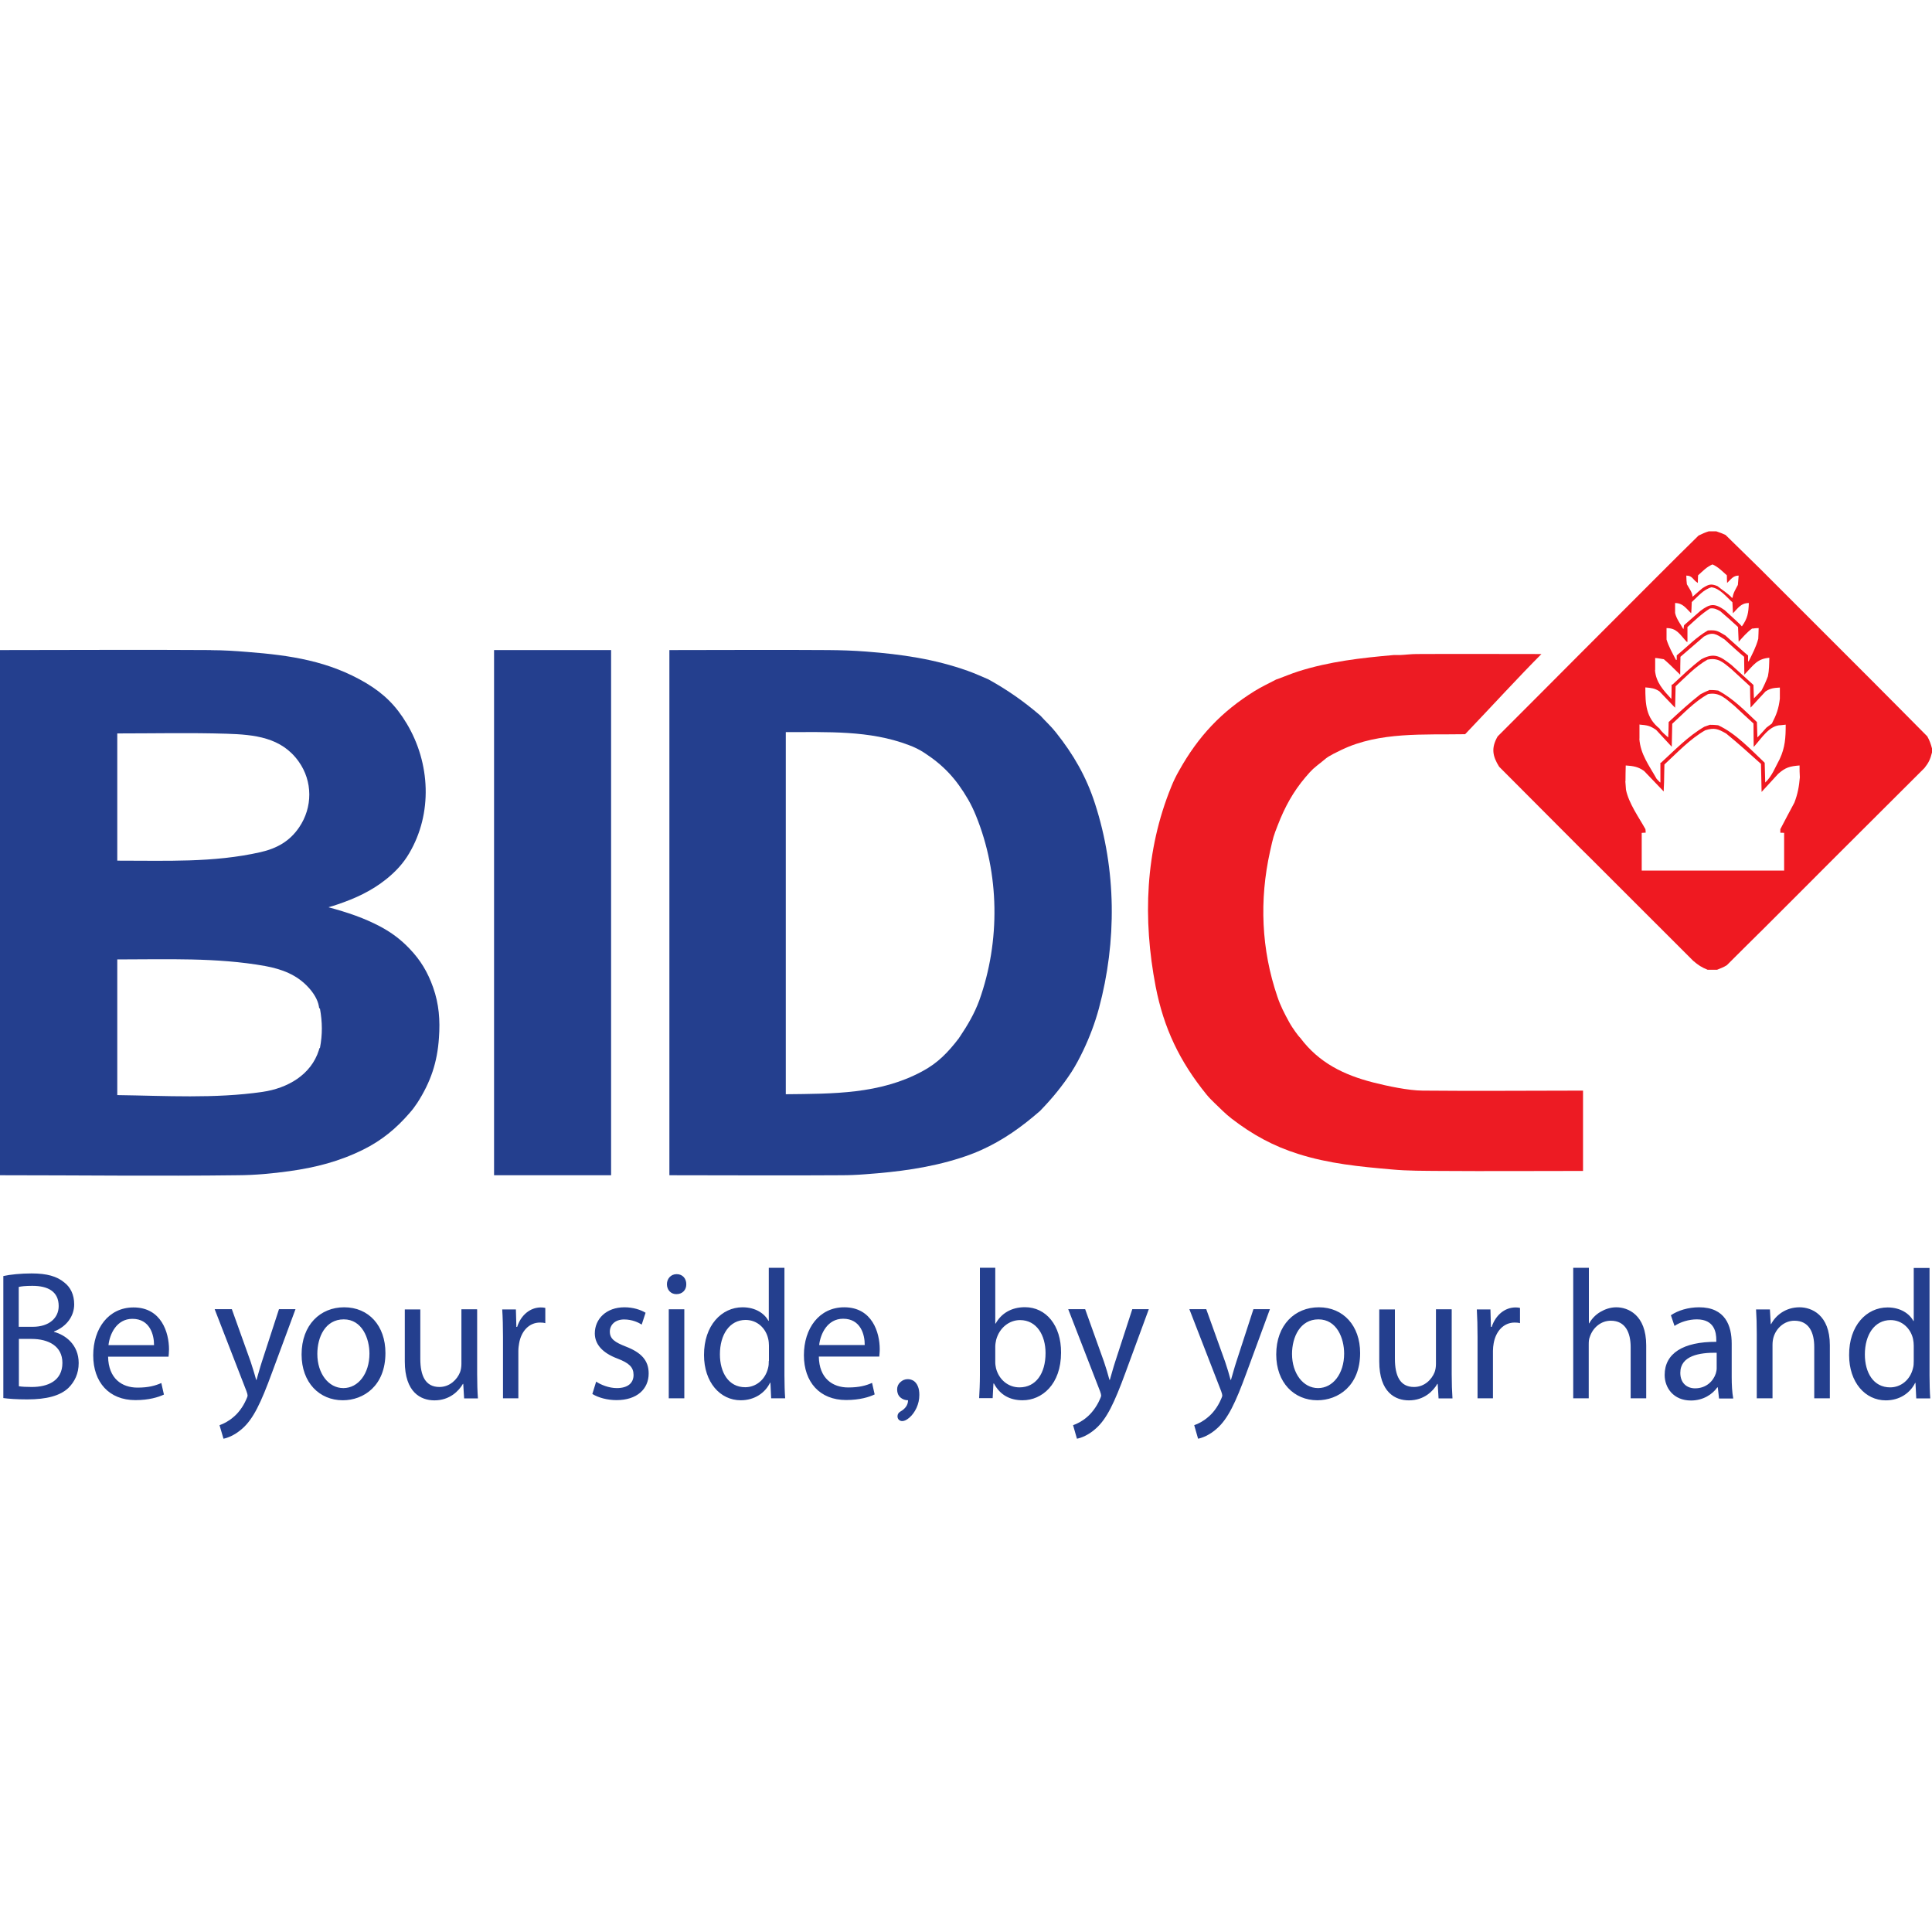
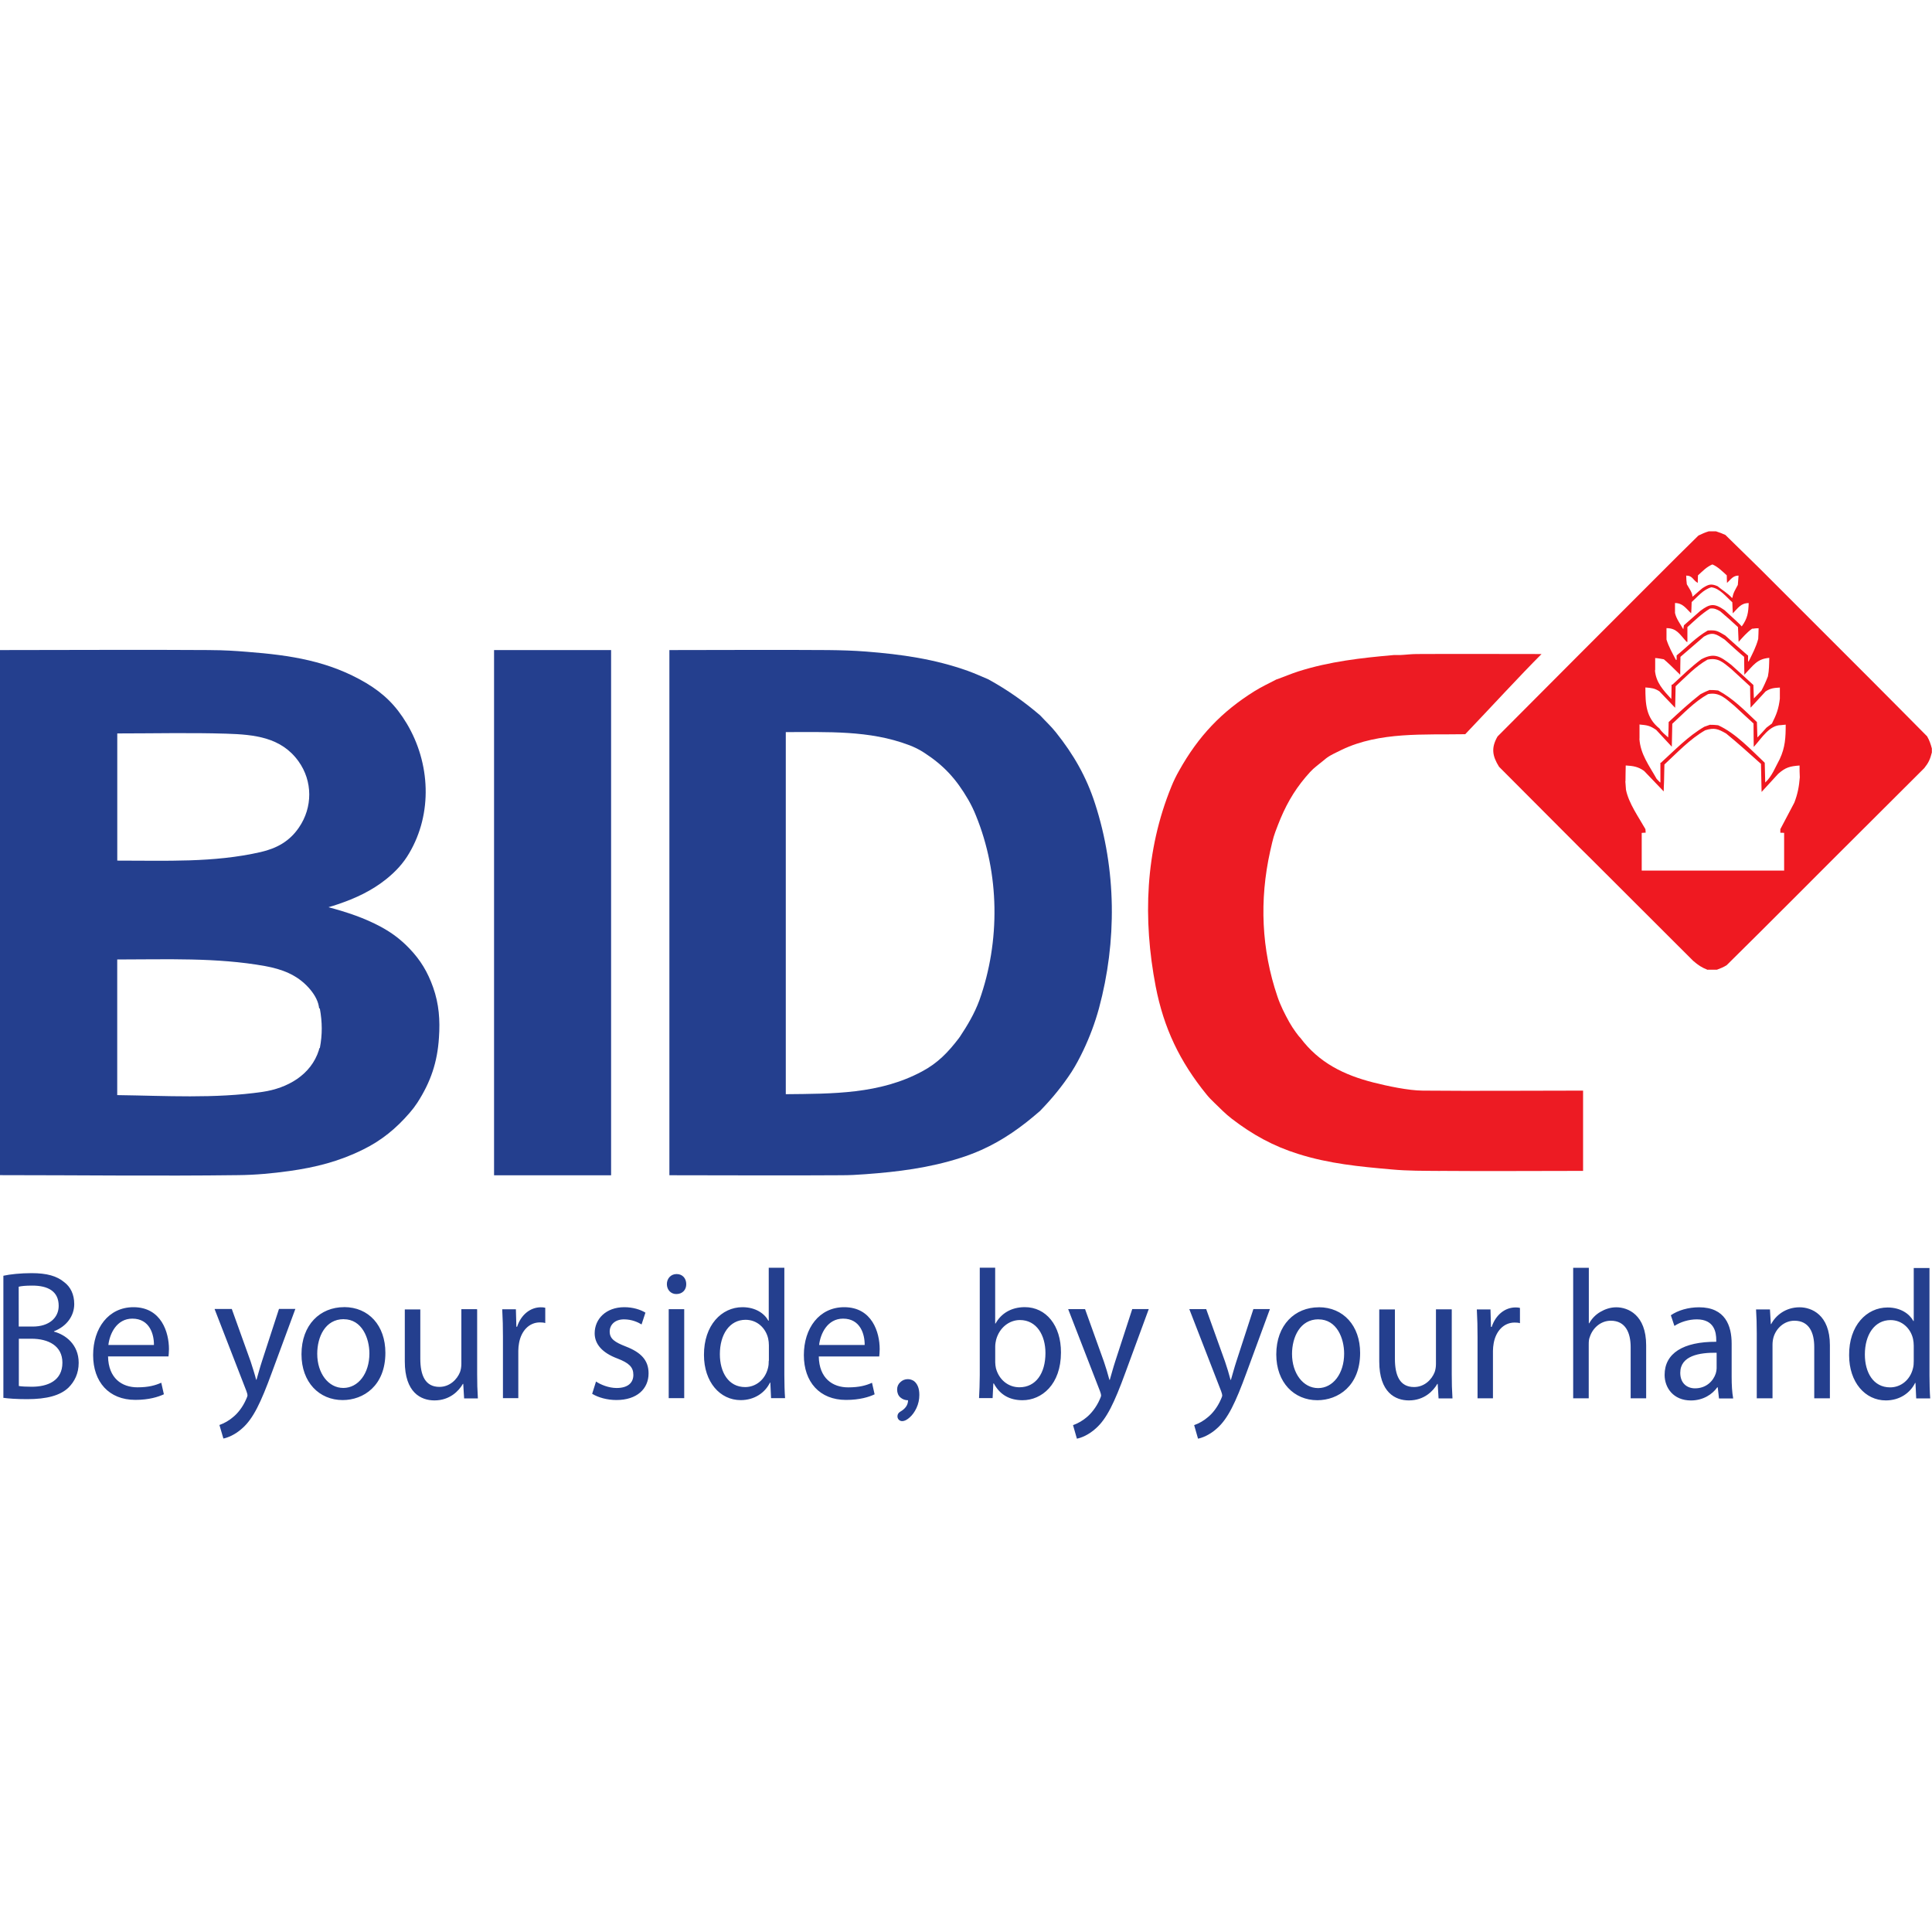
- <svg xmlns="http://www.w3.org/2000/svg" width="40" height="40" viewBox="0 0 40 40" fill="none">
-   <path d="M12.652 13.459H10.229V24.332H12.652V13.459Z" fill="#243F8E" />
-   <path fill-rule="evenodd" clip-rule="evenodd" d="M29.818 24.243C29.489 24.24 29.142 24.243 28.813 24.212C28.145 24.153 27.518 24.094 26.878 23.891C26.367 23.731 25.927 23.49 25.501 23.161C25.373 23.063 25.262 22.948 25.146 22.837C25.087 22.781 25.031 22.724 24.979 22.66C24.424 21.977 24.093 21.285 23.926 20.422C23.659 19.029 23.708 17.616 24.25 16.288C24.296 16.172 24.35 16.062 24.412 15.954C24.81 15.242 25.29 14.733 25.976 14.307C26.12 14.217 26.272 14.148 26.423 14.068C26.431 14.063 26.444 14.063 26.454 14.058C26.596 14.006 26.734 13.947 26.878 13.901C27.526 13.695 28.181 13.621 28.854 13.562C28.898 13.559 28.941 13.564 28.985 13.562C29.101 13.557 29.214 13.541 29.329 13.541C30.19 13.536 31.053 13.541 31.914 13.541C31.462 13.993 30.866 14.643 30.334 15.201C29.484 15.216 28.564 15.147 27.78 15.522C27.485 15.664 27.487 15.674 27.374 15.766C27.184 15.918 27.179 15.915 27.027 16.093C26.773 16.393 26.601 16.707 26.457 17.079C26.364 17.318 26.364 17.318 26.295 17.627C26.071 18.634 26.113 19.659 26.447 20.635C26.508 20.82 26.596 20.99 26.691 21.162C26.765 21.298 26.894 21.465 26.909 21.476C26.912 21.478 26.917 21.483 26.919 21.486C27.307 22.005 27.824 22.257 28.438 22.413C28.723 22.485 29.157 22.578 29.453 22.58C30.56 22.591 31.668 22.58 32.775 22.58V24.243C31.788 24.243 30.802 24.25 29.818 24.243Z" fill="#ED1B23" />
-   <path fill-rule="evenodd" clip-rule="evenodd" d="M13.857 24.332C15.044 24.332 16.228 24.34 17.415 24.332C17.58 24.332 17.747 24.325 17.911 24.312C18.587 24.263 19.239 24.181 19.887 23.973C20.031 23.927 20.175 23.873 20.314 23.811C20.771 23.605 21.151 23.333 21.529 23.004C21.531 23.004 21.537 22.999 21.539 22.994C21.781 22.745 21.994 22.485 22.184 22.195C22.276 22.051 22.354 21.902 22.428 21.748C22.562 21.465 22.67 21.18 22.752 20.877C23.124 19.492 23.114 18.007 22.672 16.642C22.492 16.082 22.225 15.62 21.86 15.162C21.763 15.039 21.647 14.934 21.542 14.818C21.539 14.816 21.534 14.81 21.531 14.808C21.195 14.52 20.858 14.284 20.468 14.068C20.462 14.065 20.455 14.06 20.447 14.058C20.311 14.001 20.177 13.939 20.041 13.891C19.35 13.644 18.664 13.546 17.934 13.49C17.672 13.469 17.407 13.461 17.143 13.459C16.048 13.451 14.954 13.459 13.859 13.459V24.332H13.857ZM19.856 21.486C19.856 21.486 19.864 21.48 19.866 21.475C20.031 21.229 20.175 20.987 20.277 20.707C20.712 19.487 20.696 18.089 20.206 16.887C20.159 16.771 20.105 16.658 20.044 16.552C19.797 16.128 19.543 15.851 19.137 15.586C19.037 15.52 18.926 15.466 18.813 15.425C18.001 15.116 17.125 15.16 16.269 15.157V22.655C17.248 22.644 18.212 22.655 19.088 22.184C19.417 22.01 19.63 21.786 19.856 21.491V21.486Z" fill="#243F8E" />
-   <path d="M36.95 17.239H36.94V18.02H36.95V17.239Z" fill="#F78C94" />
-   <path fill-rule="evenodd" clip-rule="evenodd" d="M6.603 21.74C6.439 22.259 5.948 22.531 5.437 22.606C4.448 22.75 3.428 22.686 2.428 22.673V19.864C3.453 19.864 4.484 19.821 5.488 20C5.835 20.065 6.146 20.178 6.39 20.448C6.488 20.555 6.578 20.692 6.603 20.838C6.603 20.851 6.606 20.866 6.614 20.879C6.614 20.879 6.624 20.877 6.624 20.879C6.675 21.165 6.678 21.414 6.624 21.699C6.624 21.701 6.616 21.699 6.614 21.699C6.608 21.712 6.608 21.725 6.603 21.74ZM2.428 17.819V15.185C3.181 15.185 3.936 15.168 4.687 15.191C5.27 15.209 5.825 15.265 6.182 15.764C6.477 16.175 6.475 16.717 6.192 17.131C5.997 17.418 5.732 17.565 5.398 17.642C4.417 17.865 3.433 17.817 2.428 17.819ZM4.373 13.461C4.622 13.461 4.874 13.477 5.123 13.498C6.015 13.567 6.811 13.685 7.585 14.145C7.952 14.366 8.199 14.61 8.422 14.983C8.911 15.8 8.959 16.843 8.471 17.668C8.348 17.878 8.191 18.045 8.001 18.199C7.693 18.446 7.359 18.6 6.986 18.726C6.817 18.783 6.814 18.775 6.804 18.785C7.187 18.888 7.539 19.004 7.888 19.191C8.114 19.314 8.299 19.453 8.476 19.638C8.708 19.88 8.854 20.124 8.967 20.442C9.09 20.789 9.114 21.123 9.088 21.486C9.054 21.994 8.918 22.4 8.641 22.832C8.592 22.907 8.538 22.978 8.479 23.045C8.201 23.366 7.901 23.613 7.521 23.801C7.025 24.047 6.539 24.171 5.989 24.248C5.637 24.297 5.28 24.33 4.925 24.332C3.284 24.353 1.642 24.332 0 24.332V13.459C1.457 13.459 2.911 13.449 4.368 13.459L4.373 13.461Z" fill="#243F8E" />
-   <path fill-rule="evenodd" clip-rule="evenodd" d="M34.442 16.383C34.448 16.198 34.453 16.013 34.458 15.825C34.453 16.204 34.448 16.39 34.442 16.383Z" fill="#F7525A" />
-   <path fill-rule="evenodd" clip-rule="evenodd" d="M34.368 16.198H34.378V15.792H34.389C34.389 15.933 34.389 16.072 34.383 16.213C34.378 16.208 34.373 16.203 34.368 16.198Z" fill="#FFC5CE" />
-   <path fill-rule="evenodd" clip-rule="evenodd" d="M36.303 14.98H36.313V15.448H36.323C36.323 15.448 36.313 15.458 36.308 15.463C36.308 15.304 36.305 15.142 36.303 14.983V14.98Z" fill="#F7525A" />
-   <path d="M33.941 15.001H33.931V15.294H33.941V15.001Z" fill="#F7525A" />
-   <path d="M34.268 13.621H34.257V13.875H34.268V13.621Z" fill="#F7525A" />
-   <path fill-rule="evenodd" clip-rule="evenodd" d="M36.182 13.567H36.192V13.69H36.203C36.2 13.726 36.195 13.762 36.192 13.796H36.182V13.567Z" fill="#F7525A" />
-   <path fill-rule="evenodd" clip-rule="evenodd" d="M34.915 13.277H34.925V12.979H34.936V13.287C34.922 13.287 34.915 13.283 34.915 13.277Z" fill="#FFC5CE" />
-   <path fill-rule="evenodd" clip-rule="evenodd" d="M35.01 12.696C35.015 12.619 35.02 12.542 35.026 12.462C35.02 12.627 35.015 12.704 35.01 12.696Z" fill="#F78C94" />
-   <path fill-rule="evenodd" clip-rule="evenodd" d="M33.654 16.172C33.654 16.064 33.656 15.956 33.659 15.848C33.813 15.859 33.913 15.872 34.039 15.962C34.175 16.103 34.309 16.244 34.445 16.386C34.445 16.386 34.45 16.2 34.46 15.828C34.728 15.581 34.987 15.301 35.306 15.119C35.493 15.062 35.565 15.088 35.737 15.186C35.987 15.389 36.221 15.602 36.459 15.815C36.465 16.01 36.467 16.203 36.472 16.396C36.588 16.27 36.701 16.147 36.816 16.021C36.968 15.887 37.058 15.864 37.258 15.848C37.258 15.931 37.258 16.01 37.264 16.093C37.248 16.283 37.22 16.437 37.151 16.617C37.053 16.799 36.955 16.984 36.86 17.167C36.86 17.192 36.86 17.215 36.86 17.241C36.886 17.241 36.914 17.241 36.94 17.244V18.025H33.99V17.244C34.016 17.244 34.044 17.241 34.072 17.239C34.072 17.215 34.07 17.192 34.067 17.167C33.934 16.928 33.721 16.632 33.664 16.35C33.661 16.291 33.656 16.234 33.651 16.175L33.654 16.172ZM36.547 16.203C36.544 16.067 36.539 15.928 36.536 15.792C36.254 15.525 35.935 15.181 35.573 15.016C35.542 15.016 35.532 15.006 35.401 15.006C35.401 15.006 35.362 15.02 35.285 15.047C34.946 15.245 34.676 15.53 34.389 15.792H34.378V16.198H34.368C34.345 16.175 34.322 16.149 34.299 16.126C34.142 15.846 33.962 15.615 33.941 15.293V15.001C34.103 15.016 34.155 15.021 34.288 15.111C34.396 15.227 34.504 15.345 34.612 15.461C34.615 15.301 34.62 15.142 34.622 14.985C34.859 14.769 35.08 14.528 35.362 14.371C35.601 14.322 35.732 14.471 35.91 14.615C36.041 14.739 36.174 14.859 36.305 14.98C36.305 15.139 36.308 15.301 36.31 15.461C36.316 15.455 36.321 15.45 36.326 15.445C36.47 15.286 36.634 15.014 36.873 15.014C36.873 15.014 36.906 15.01 36.971 15.003C36.971 15.27 36.96 15.473 36.847 15.715C36.755 15.882 36.688 16.072 36.547 16.201V16.203ZM34.681 14.651C34.684 14.505 34.689 14.358 34.692 14.209C34.897 14.019 35.105 13.796 35.352 13.657C35.573 13.613 35.666 13.706 35.843 13.85C35.974 13.97 36.102 14.088 36.233 14.209C36.233 14.356 36.238 14.505 36.244 14.651C36.346 14.538 36.452 14.425 36.554 14.315C36.657 14.248 36.724 14.243 36.85 14.235V14.466C36.824 14.677 36.781 14.793 36.685 14.98C36.647 15.008 36.611 15.037 36.572 15.065C36.542 15.101 36.413 15.242 36.385 15.268C36.382 15.162 36.377 15.055 36.375 14.949C36.12 14.708 35.884 14.464 35.573 14.297C35.542 14.297 35.532 14.286 35.391 14.286C35.38 14.297 35.349 14.297 35.206 14.374C34.974 14.554 34.764 14.749 34.548 14.949C34.548 15.055 34.543 15.162 34.538 15.268C34.484 15.219 34.394 15.147 34.36 15.085C34.075 14.859 34.065 14.574 34.065 14.232C34.191 14.243 34.255 14.248 34.355 14.312C34.463 14.425 34.571 14.538 34.679 14.651H34.681ZM34.265 13.878V13.623C34.334 13.626 34.383 13.639 34.448 13.649C34.513 13.702 34.626 13.809 34.787 13.97C34.787 13.847 34.789 13.724 34.792 13.598C34.954 13.459 35.113 13.32 35.278 13.179C35.462 13.071 35.534 13.13 35.704 13.238C35.786 13.313 36.041 13.544 36.11 13.598C36.11 13.721 36.115 13.844 36.115 13.968C36.305 13.773 36.372 13.641 36.632 13.618C36.629 13.749 36.629 13.873 36.603 14.001C36.569 14.094 36.525 14.192 36.47 14.297C36.416 14.351 36.364 14.405 36.313 14.459C36.31 14.366 36.305 14.274 36.303 14.181C36.151 14.042 35.999 13.903 35.845 13.765C35.617 13.59 35.498 13.503 35.224 13.649C35.013 13.806 34.823 13.993 34.63 14.171C34.622 14.173 34.615 14.176 34.609 14.176C34.609 14.274 34.607 14.374 34.604 14.471C34.437 14.289 34.286 14.13 34.265 13.878ZM35.725 13.158C35.563 13.063 35.537 13.04 35.36 13.053C35.116 13.192 34.933 13.392 34.715 13.569V13.662H34.699C34.625 13.521 34.55 13.39 34.504 13.241C34.504 13.161 34.504 13.084 34.504 13.004C34.715 13.004 34.774 13.128 34.915 13.282C34.915 13.282 34.922 13.285 34.936 13.292V12.984C35.085 12.848 35.231 12.706 35.403 12.598C35.486 12.585 35.547 12.614 35.617 12.655C35.752 12.77 35.874 12.878 35.984 12.981C35.989 13.084 35.992 13.184 35.997 13.287C36.087 13.187 36.166 13.094 36.274 13.014C36.316 13.014 36.323 13.004 36.411 13.004C36.411 13.079 36.405 13.151 36.403 13.225C36.357 13.397 36.282 13.536 36.203 13.695H36.192V13.572C36.143 13.534 35.786 13.215 35.727 13.161L35.725 13.158ZM35.01 12.698C35.01 12.698 35.018 12.711 35.026 12.465C35.152 12.352 35.267 12.205 35.434 12.159C35.609 12.18 35.743 12.359 35.868 12.47C35.871 12.544 35.874 12.621 35.879 12.698C35.989 12.585 36.046 12.485 36.208 12.485C36.2 12.686 36.184 12.801 36.064 12.968C36.036 12.934 35.917 12.822 35.707 12.632C35.491 12.48 35.401 12.503 35.208 12.645C35.093 12.745 34.979 12.845 34.866 12.945C34.864 12.973 34.859 12.999 34.853 13.027C34.794 12.922 34.707 12.812 34.681 12.691C34.681 12.621 34.681 12.555 34.681 12.485C34.841 12.485 34.905 12.593 35.015 12.698H35.01ZM35.856 12.375C35.768 12.28 35.66 12.218 35.56 12.136C35.421 12.077 35.373 12.1 35.249 12.177C35.144 12.262 35.059 12.347 35.041 12.354C35.041 12.267 34.967 12.174 34.925 12.097C34.919 12.051 34.914 11.991 34.913 11.917C35.046 11.917 35.046 12.007 35.152 12.069C35.152 12.018 35.154 11.964 35.157 11.912C35.252 11.825 35.337 11.735 35.455 11.686C35.563 11.73 35.666 11.833 35.753 11.912C35.753 11.964 35.755 12.018 35.758 12.069C35.838 11.995 35.881 11.917 35.997 11.917C35.992 11.982 35.987 12.046 35.981 12.11C35.935 12.2 35.884 12.272 35.871 12.375H35.856ZM35.36 20.08C35.231 20.029 35.162 19.983 35.056 19.893C34.355 19.191 33.651 18.49 32.95 17.788L32.706 17.547C32.151 16.989 31.593 16.432 31.038 15.874C30.899 15.651 30.871 15.484 31.007 15.247C31.575 14.68 32.14 14.112 32.706 13.544C32.708 13.541 32.713 13.536 32.716 13.534C34.011 12.241 34.666 11.576 35.167 11.088C35.242 11.052 35.303 11.023 35.38 11H35.532C35.605 11.024 35.67 11.049 35.725 11.075C35.964 11.311 36.203 11.545 36.444 11.779C36.444 11.781 36.449 11.786 36.454 11.789L38.733 14.068C39.124 14.461 39.514 14.852 39.902 15.245C39.951 15.332 39.974 15.399 40 15.496V15.579C39.964 15.72 39.933 15.789 39.843 15.902C39.216 16.527 38.589 17.151 37.962 17.778C37.96 17.781 37.957 17.786 37.952 17.788C37.454 18.289 36.953 18.788 36.452 19.289C36.449 19.291 36.444 19.297 36.441 19.299C36.213 19.525 35.981 19.754 35.753 19.983C35.686 20.026 35.622 20.049 35.55 20.078H35.357L35.36 20.08Z" fill="#EF1921" />
-   <path d="M18.8 28.991C18.738 28.991 18.684 28.97 18.641 28.932C18.597 28.893 18.574 28.837 18.574 28.767C18.574 28.706 18.597 28.654 18.641 28.616C18.684 28.575 18.736 28.554 18.795 28.554C18.841 28.554 18.88 28.567 18.918 28.59C18.954 28.616 18.983 28.652 19.003 28.701C19.024 28.749 19.034 28.808 19.034 28.88C19.034 28.978 19.013 29.065 18.975 29.15C18.936 29.232 18.887 29.299 18.831 29.348C18.774 29.397 18.726 29.422 18.679 29.422C18.651 29.422 18.628 29.412 18.607 29.392C18.589 29.371 18.582 29.351 18.582 29.322C18.582 29.284 18.6 29.25 18.638 29.227C18.746 29.166 18.8 29.086 18.8 28.991ZM39.622 28.179C39.622 28.233 39.62 28.279 39.607 28.325C39.548 28.575 39.35 28.724 39.134 28.724C38.785 28.724 38.61 28.415 38.61 28.043C38.61 27.637 38.808 27.331 39.142 27.331C39.383 27.331 39.558 27.506 39.607 27.719C39.617 27.763 39.622 27.819 39.622 27.86V28.179ZM39.622 26.249V27.349H39.614C39.535 27.2 39.35 27.069 39.08 27.069C38.646 27.069 38.279 27.444 38.284 28.058C38.284 28.618 38.615 28.993 39.044 28.993C39.334 28.993 39.55 28.837 39.651 28.631H39.658L39.674 28.952H39.964C39.954 28.826 39.949 28.639 39.949 28.477V26.252H39.625L39.622 26.249ZM36.375 28.95H36.698V27.842C36.698 27.786 36.706 27.729 36.719 27.686C36.773 27.501 36.94 27.344 37.151 27.344C37.456 27.344 37.562 27.59 37.562 27.889V28.95H37.885V27.85C37.885 27.218 37.502 27.066 37.258 27.066C36.965 27.066 36.76 27.238 36.67 27.413H36.662L36.644 27.11H36.357C36.367 27.262 36.372 27.418 36.372 27.608V28.952L36.375 28.95ZM35.542 28.331C35.542 28.364 35.534 28.402 35.524 28.436C35.473 28.593 35.326 28.744 35.095 28.744C34.931 28.744 34.789 28.641 34.789 28.423C34.789 28.066 35.19 28.002 35.542 28.007V28.328V28.331ZM35.884 28.95C35.861 28.824 35.853 28.667 35.853 28.508V27.819C35.853 27.449 35.722 27.066 35.177 27.066C34.954 27.066 34.74 27.131 34.594 27.231L34.669 27.452C34.792 27.369 34.967 27.316 35.131 27.316C35.496 27.316 35.534 27.588 35.534 27.742V27.781C34.848 27.778 34.465 28.02 34.465 28.467C34.465 28.734 34.648 28.996 35.01 28.996C35.262 28.996 35.455 28.867 35.555 28.724H35.565L35.591 28.955H35.884V28.95ZM32.569 28.95H32.893V27.837C32.893 27.773 32.896 27.724 32.916 27.678C32.975 27.495 33.14 27.344 33.35 27.344C33.656 27.344 33.761 27.596 33.761 27.891V28.95H34.083V27.855C34.083 27.218 33.702 27.066 33.464 27.066C33.343 27.066 33.23 27.105 33.135 27.161C33.037 27.218 32.955 27.303 32.903 27.398H32.896V26.249H32.572V28.95H32.569ZM30.591 28.95H30.91V27.968C30.91 27.912 30.917 27.858 30.925 27.811C30.969 27.562 31.131 27.382 31.359 27.382C31.403 27.382 31.436 27.385 31.47 27.395V27.079C31.441 27.072 31.416 27.069 31.377 27.069C31.159 27.069 30.966 27.223 30.884 27.472H30.868L30.858 27.11H30.576C30.586 27.282 30.591 27.467 30.591 27.683V28.95ZM30.054 27.107H29.73V28.238C29.73 28.3 29.72 28.361 29.702 28.41C29.643 28.559 29.494 28.716 29.275 28.716C28.983 28.716 28.88 28.48 28.88 28.13V27.11H28.556V28.187C28.556 28.831 28.89 28.993 29.17 28.993C29.486 28.993 29.674 28.798 29.758 28.652H29.766L29.784 28.952H30.072C30.062 28.806 30.056 28.639 30.056 28.451V27.113L30.054 27.107ZM27.297 27.316C27.68 27.316 27.829 27.711 27.829 28.025C27.829 28.438 27.598 28.739 27.289 28.739C26.981 28.739 26.75 28.436 26.75 28.032C26.75 27.683 26.917 27.316 27.297 27.316ZM27.305 27.066C26.811 27.066 26.423 27.429 26.423 28.043C26.423 28.626 26.793 28.991 27.274 28.991C27.703 28.991 28.16 28.695 28.16 28.012C28.16 27.449 27.813 27.066 27.305 27.066ZM24.625 27.107L25.283 28.803C25.298 28.847 25.306 28.873 25.306 28.891C25.306 28.909 25.295 28.937 25.28 28.97C25.206 29.142 25.098 29.271 25.008 29.343C24.913 29.425 24.807 29.479 24.725 29.507L24.805 29.787C24.884 29.772 25.044 29.715 25.2 29.572C25.421 29.374 25.578 29.05 25.809 28.418L26.292 27.105H25.951L25.599 28.187C25.555 28.32 25.519 28.459 25.486 28.569H25.478C25.45 28.459 25.406 28.315 25.365 28.194L24.974 27.105H24.622L24.625 27.107ZM22.117 27.107L22.775 28.803C22.79 28.847 22.798 28.873 22.798 28.891C22.798 28.909 22.788 28.937 22.772 28.97C22.698 29.142 22.587 29.271 22.5 29.343C22.405 29.425 22.297 29.479 22.217 29.507L22.297 29.787C22.377 29.772 22.536 29.715 22.693 29.572C22.914 29.374 23.07 29.05 23.302 28.418L23.785 27.105H23.443L23.091 28.187C23.047 28.32 23.011 28.459 22.978 28.569H22.97C22.942 28.459 22.898 28.315 22.857 28.194L22.467 27.105H22.115L22.117 27.107ZM20.606 27.878C20.606 27.827 20.617 27.778 20.624 27.742C20.691 27.488 20.897 27.331 21.118 27.331C21.465 27.331 21.647 27.647 21.647 28.014C21.647 28.436 21.447 28.724 21.107 28.724C20.873 28.724 20.683 28.564 20.622 28.331C20.614 28.292 20.606 28.251 20.606 28.207V27.876V27.878ZM20.552 28.947L20.568 28.644H20.578C20.709 28.888 20.917 28.991 21.172 28.991C21.57 28.991 21.968 28.665 21.968 28.004C21.971 27.444 21.66 27.064 21.22 27.064C20.935 27.064 20.727 27.197 20.614 27.403H20.606V26.247H20.288V28.472C20.288 28.636 20.28 28.821 20.272 28.947H20.55H20.552ZM16.96 27.847C16.986 27.616 17.13 27.303 17.456 27.303C17.819 27.303 17.906 27.634 17.903 27.847H16.96ZM18.204 28.089C18.206 28.055 18.214 28.002 18.214 27.932C18.214 27.593 18.06 27.066 17.479 27.066C16.96 27.066 16.644 27.503 16.644 28.058C16.644 28.613 16.971 28.986 17.518 28.986C17.801 28.986 17.996 28.924 18.109 28.87L18.055 28.631C17.934 28.685 17.793 28.726 17.562 28.726C17.238 28.726 16.96 28.539 16.953 28.086H18.201L18.204 28.089ZM15.917 28.176C15.917 28.23 15.915 28.276 15.902 28.323C15.843 28.572 15.645 28.721 15.429 28.721C15.082 28.721 14.905 28.413 14.905 28.04C14.905 27.634 15.103 27.328 15.437 27.328C15.681 27.328 15.856 27.503 15.904 27.716C15.915 27.76 15.92 27.817 15.92 27.858V28.176H15.917ZM15.917 26.247V27.346H15.909C15.83 27.197 15.645 27.066 15.373 27.066C14.941 27.066 14.573 27.442 14.576 28.055C14.576 28.616 14.908 28.991 15.336 28.991C15.627 28.991 15.843 28.834 15.943 28.628H15.951L15.966 28.95H16.256C16.246 28.824 16.241 28.636 16.241 28.474V26.249H15.917V26.247ZM14.008 26.38C13.89 26.38 13.808 26.473 13.808 26.588C13.808 26.704 13.887 26.794 14.003 26.794C14.132 26.794 14.211 26.704 14.209 26.588C14.209 26.47 14.132 26.38 14.011 26.38H14.008ZM13.846 28.95H14.168V27.107H13.846V28.95ZM12.266 28.862C12.389 28.937 12.572 28.988 12.765 28.988C13.186 28.988 13.43 28.76 13.43 28.436C13.43 28.163 13.273 28.002 12.962 27.881C12.731 27.791 12.626 27.721 12.626 27.57C12.626 27.434 12.731 27.318 12.921 27.318C13.088 27.318 13.217 27.38 13.286 27.424L13.366 27.179C13.266 27.118 13.109 27.066 12.929 27.066C12.549 27.066 12.315 27.31 12.315 27.606C12.315 27.827 12.467 28.009 12.785 28.128C13.024 28.22 13.117 28.305 13.117 28.467C13.117 28.628 13.006 28.739 12.77 28.739C12.608 28.739 12.438 28.67 12.343 28.605L12.264 28.86L12.266 28.862ZM10.411 28.95H10.732V27.968C10.732 27.912 10.74 27.858 10.748 27.811C10.791 27.562 10.953 27.382 11.179 27.382C11.223 27.382 11.256 27.385 11.29 27.395V27.079C11.261 27.072 11.236 27.069 11.197 27.069C10.982 27.069 10.786 27.223 10.707 27.472H10.691L10.681 27.11H10.398C10.409 27.282 10.414 27.467 10.414 27.683V28.95H10.411ZM9.874 27.107H9.553V28.238C9.553 28.3 9.543 28.361 9.525 28.41C9.466 28.559 9.314 28.716 9.098 28.716C8.805 28.716 8.702 28.48 8.702 28.13V27.11H8.381V28.187C8.381 28.831 8.715 28.993 8.995 28.993C9.311 28.993 9.499 28.798 9.584 28.652H9.591L9.609 28.952H9.895C9.884 28.806 9.879 28.639 9.879 28.451V27.113L9.874 27.107ZM7.117 27.316C7.497 27.316 7.649 27.711 7.649 28.025C7.649 28.438 7.418 28.739 7.109 28.739C6.801 28.739 6.57 28.436 6.57 28.032C6.57 27.683 6.734 27.316 7.117 27.316ZM7.125 27.066C6.632 27.066 6.244 27.429 6.244 28.043C6.244 28.626 6.614 28.991 7.097 28.991C7.526 28.991 7.98 28.695 7.98 28.012C7.98 27.449 7.636 27.066 7.125 27.066ZM4.445 27.107L5.103 28.803C5.118 28.847 5.126 28.873 5.126 28.891C5.126 28.909 5.116 28.937 5.1 28.97C5.026 29.142 4.918 29.271 4.828 29.343C4.733 29.425 4.627 29.479 4.545 29.507L4.627 29.787C4.707 29.772 4.866 29.715 5.023 29.572C5.244 29.374 5.401 29.05 5.632 28.418L6.118 27.105H5.776L5.424 28.187C5.38 28.32 5.344 28.459 5.311 28.569H5.303C5.275 28.459 5.229 28.315 5.19 28.194L4.8 27.105H4.448L4.445 27.107ZM2.246 27.85C2.271 27.619 2.415 27.305 2.741 27.305C3.104 27.305 3.191 27.637 3.189 27.85H2.246ZM3.489 28.091C3.492 28.058 3.499 28.004 3.499 27.935C3.499 27.596 3.345 27.069 2.765 27.069C2.246 27.069 1.93 27.506 1.93 28.061C1.93 28.616 2.256 28.988 2.803 28.988C3.086 28.988 3.278 28.927 3.394 28.873L3.34 28.634C3.217 28.688 3.078 28.729 2.847 28.729C2.523 28.729 2.246 28.541 2.238 28.089H3.487L3.489 28.091ZM0.388 27.721H0.653C1.002 27.721 1.292 27.868 1.292 28.217C1.292 28.59 0.989 28.716 0.658 28.716C0.545 28.716 0.452 28.711 0.391 28.701V27.721H0.388ZM0.388 26.645C0.439 26.632 0.524 26.622 0.671 26.622C0.994 26.622 1.215 26.74 1.215 27.041C1.215 27.287 1.017 27.47 0.678 27.47H0.388V26.645ZM0.067 28.945C0.172 28.96 0.342 28.973 0.563 28.973C0.966 28.973 1.246 28.898 1.418 28.734C1.544 28.608 1.629 28.441 1.629 28.22C1.629 27.84 1.354 27.637 1.118 27.575V27.567C1.377 27.467 1.536 27.251 1.536 27.005C1.536 26.804 1.459 26.65 1.331 26.552C1.177 26.424 0.971 26.365 0.653 26.365C0.429 26.365 0.208 26.388 0.069 26.419V28.942L0.067 28.945Z" fill="#243F8E" />
+ <svg xmlns="http://www.w3.org/2000/svg" width="40" height="40" fill="none" viewBox="0 0 40 40">
+   <path fill="#243f8e" d="M12.652 13.459h-2.423v10.874h2.423z" />
+   <path fill="#ed1b23" fill-rule="evenodd" d="M29.818 24.243c-.329-.003-.676 0-1.005-.031-.668-.059-1.295-.118-1.935-.321-.511-.159-.951-.401-1.377-.73-.128-.098-.239-.213-.354-.324-.059-.057-.116-.113-.167-.177-.555-.683-.886-1.375-1.053-2.238-.267-1.393-.218-2.806.324-4.134a2.7 2.7 0 0 1 .162-.334c.398-.712.879-1.22 1.565-1.647.144-.09.295-.159.447-.239.008-.005.021-.005.031-.01.141-.051.28-.111.424-.157.647-.206 1.303-.28 1.976-.339.044-.003.087.003.131 0 .116-.005.229-.021.344-.021.861-.005 1.724 0 2.585 0-.452.452-1.048 1.102-1.58 1.66-.85.015-1.77-.054-2.554.321-.295.141-.293.152-.406.244-.19.152-.195.149-.347.326-.254.301-.426.614-.57.987-.092.239-.092.239-.162.547-.224 1.007-.182 2.032.152 3.009.062.185.149.355.244.527.075.136.203.303.218.314l.01.01c.388.519.904.771 1.518.927.285.072.719.165 1.015.167 1.107.01 2.215 0 3.322 0v1.662c-.987 0-1.973.008-2.957 0" clip-rule="evenodd" />
+   <path fill="#243f8e" fill-rule="evenodd" d="M13.857 24.332c1.187 0 2.372.008 3.559 0 .164 0 .332-.008.496-.021.676-.049 1.328-.131 1.976-.339a4.3 4.3 0 0 0 .427-.162c.457-.205.838-.478 1.215-.807.003 0 .008-.005.01-.01.242-.249.455-.509.645-.799.092-.144.17-.293.244-.447.134-.283.241-.568.324-.871.373-1.385.362-2.87-.08-4.234-.18-.56-.447-1.023-.812-1.48-.098-.123-.213-.229-.319-.344l-.01-.01c-.337-.288-.673-.524-1.064-.74-.005-.003-.013-.008-.021-.01-.136-.057-.27-.118-.406-.167-.691-.247-1.377-.344-2.107-.401-.262-.021-.527-.028-.791-.031-1.095-.008-2.189 0-3.284 0v10.874zm6-2.847s.008-.005.01-.01c.164-.247.308-.488.411-.768.434-1.22.419-2.618-.072-3.821a2.5 2.5 0 0 0-.162-.334c-.247-.424-.501-.702-.907-.966a1.53 1.53 0 0 0-.324-.162c-.812-.308-1.688-.265-2.544-.267v7.497c.979-.01 1.942 0 2.819-.47.329-.175.542-.398.768-.694z" clip-rule="evenodd" />
+   <path fill="#f78c94" d="M36.95 17.239h-.01v.781h.01z" />
+   <path fill="#243f8e" fill-rule="evenodd" d="M6.603 21.74c-.164.519-.655.791-1.167.866-.989.144-2.009.08-3.009.067v-2.808c1.025 0 2.055-.044 3.06.136.347.064.658.177.902.447.098.108.188.244.213.391 0 .013.003.028.01.041 0 0 .01-.003.01 0 .051.285.054.534 0 .82 0 .003-.008 0-.01 0-.005.013-.005.026-.01.041M2.428 17.819v-2.634c.753 0 1.508-.018 2.258.005.583.018 1.138.074 1.495.573.295.411.293.953.01 1.367-.195.288-.46.434-.794.511-.981.224-1.966.175-2.97.177m1.945-4.358c.249 0 .501.015.75.036.892.069 1.688.188 2.462.647.367.221.614.465.838.838.488.817.537 1.86.049 2.685-.123.211-.28.378-.47.532-.308.247-.642.401-1.015.527-.17.057-.172.049-.182.059.383.103.735.218 1.084.406.226.123.411.262.588.447.231.241.378.486.491.804.123.347.146.681.121 1.043-.033.509-.17.915-.447 1.346a1.9 1.9 0 0 1-.162.213c-.278.321-.578.568-.958.755-.496.247-.982.37-1.531.447-.352.049-.709.082-1.064.085-1.642.021-3.284 0-4.926 0V13.459c1.457 0 2.911-.01 4.368 0z" clip-rule="evenodd" />
+   <path fill="#f7525a" fill-rule="evenodd" d="m34.442 16.383.015-.558q-.008.568-.015.558" clip-rule="evenodd" />
+   <path fill="#ffc5ce" fill-rule="evenodd" d="M34.368 16.198h.01v-.406h.01c0 .141 0 .28-.005.421z" clip-rule="evenodd" />
+   <path fill="#f7525a" fill-rule="evenodd" d="M36.303 14.98h.01v.468h.01l-.015.015c0-.159-.003-.321-.005-.48z" clip-rule="evenodd" />
+   <path fill="#f7525a" d="M33.941 15.001h-.01v.293h.01z" />
+   <path fill="#f7525a" d="M34.268 13.621h-.01v.254h.01z" />
+   <path fill="#f7525a" fill-rule="evenodd" d="M36.182 13.567h.01v.123h.01c-.003.036-.008.072-.01.105h-.01z" clip-rule="evenodd" />
+   <path fill="#ffc5ce" fill-rule="evenodd" d="M34.915 13.277h.01v-.298h.01v.308q-.021 0-.021-.01" clip-rule="evenodd" />
+   <path fill="#f78c94" fill-rule="evenodd" d="m35.01 12.696.015-.234q-.008.247-.015.234" clip-rule="evenodd" />
+   <path fill="#ef1921" fill-rule="evenodd" d="M33.654 16.172c0-.108.003-.216.005-.324.154.01.254.023.38.113.136.141.27.283.406.424l.015-.557c.267-.247.527-.527.845-.709.188-.057.26-.031.432.067.249.203.483.416.722.629.005.195.008.388.013.581.116-.126.229-.249.344-.375.152-.134.242-.157.442-.172 0 .082 0 .162.005.244-.015.19-.044.344-.113.524a56 56 0 0 0-.29.55v.074c.026 0 .054 0 .08.003v.781h-2.95v-.781c.026 0 .054-.003.082-.005 0-.023-.003-.046-.005-.072-.134-.239-.347-.534-.403-.817-.003-.059-.008-.116-.013-.175zm2.893.031c-.003-.136-.008-.275-.01-.411-.283-.267-.601-.612-.964-.776-.031 0-.041-.01-.172-.01l-.116.041c-.339.198-.609.483-.897.745h-.01v.406h-.01c-.023-.023-.046-.049-.069-.072-.157-.28-.337-.511-.357-.833v-.293c.162.015.213.021.347.111.108.116.216.234.324.349.003-.159.008-.319.01-.475.236-.216.457-.457.74-.614.239-.049.37.1.547.244.131.123.265.244.396.365 0 .159.003.321.005.48l.015-.015c.144-.159.308-.432.547-.432l.098-.01c0 .267-.01.47-.123.712-.092.167-.159.357-.301.486zm-1.865-1.552c.003-.146.008-.293.01-.442.205-.19.414-.414.66-.552.221-.044.314.049.491.193l.391.36c0 .146.005.295.01.442.103-.113.208-.226.311-.337.103-.067.17-.072.295-.08v.231c-.026.211-.069.326-.164.514-.038.028-.074.057-.113.085-.031.036-.159.177-.188.203-.003-.105-.008-.213-.01-.319-.254-.241-.491-.486-.802-.653-.031 0-.041-.01-.182-.01-.01.01-.041.01-.185.087-.231.18-.442.375-.658.576a6.5 6.5 0 0 1-.01.319c-.054-.049-.144-.121-.177-.182-.285-.226-.295-.511-.295-.853.126.01.19.015.29.08l.324.339zm-.416-.773v-.254c.069.003.118.015.182.026q.098.08.339.321c0-.123.003-.247.005-.372.162-.139.321-.278.486-.419.185-.108.257-.049.426.059.082.075.337.306.406.36 0 .123.005.247.005.37.19-.195.257-.326.516-.349-.003.131-.003.254-.028.383a2.6 2.6 0 0 1-.134.295 9 9 0 0 0-.157.162c-.003-.092-.008-.185-.01-.278-.152-.139-.303-.278-.457-.416-.229-.175-.347-.262-.622-.116-.211.157-.401.344-.594.522a.08.08 0 0 1-.021.005c0 .098-.003.198-.005.295-.167-.182-.319-.342-.339-.594m1.459-.719c-.162-.095-.188-.118-.365-.105-.244.139-.426.339-.645.516v.092h-.015c-.074-.141-.149-.272-.195-.421v-.236c.211 0 .27.123.411.278l.021.01v-.308c.149-.136.295-.278.468-.385.082-.013.144.015.213.057q.203.172.367.326c.005.103.008.203.013.306.09-.1.17-.193.278-.272.041 0 .049-.01.136-.01 0 .074-.005.146-.008.221-.046.172-.121.311-.2.47h-.01v-.123c-.049-.039-.406-.357-.465-.411zm-.714-.46s.008.013.015-.234c.126-.113.241-.26.408-.306.175.021.308.2.434.311.003.074.005.152.01.229.111-.113.167-.213.329-.213-.008.2-.023.316-.144.483q-.041-.051-.357-.337c-.216-.152-.306-.129-.498.013a40 40 0 0 0-.342.301c-.003.028-.008.054-.013.082-.059-.105-.146-.216-.172-.337v-.206c.159 0 .224.108.334.213zm.845-.324c-.087-.095-.195-.157-.295-.239-.139-.059-.188-.036-.311.041-.105.085-.19.17-.208.177 0-.087-.074-.18-.116-.257a1.5 1.5 0 0 1-.013-.18c.134 0 .134.09.239.152 0-.051.003-.105.005-.157.095-.087.18-.177.298-.226.108.044.211.146.298.226 0 .051.003.105.005.157.08-.074.123-.152.239-.152l-.015.193c-.046.09-.098.162-.111.265zm-.496 7.706c-.129-.051-.198-.098-.303-.188-.701-.701-1.405-1.403-2.107-2.104l-.244-.241c-.555-.558-1.113-1.115-1.668-1.673-.139-.224-.167-.391-.031-.627.568-.568 1.133-1.136 1.698-1.704l.01-.01c1.295-1.292 1.95-1.958 2.451-2.446.074-.036.136-.064.213-.087h.152a1.7 1.7 0 0 1 .193.074c.239.236.478.47.719.704 0 .003.005.008.01.01l2.279 2.279c.391.393.781.784 1.169 1.177.049.087.072.154.098.252v.082c-.036.141-.067.211-.157.324-.627.624-1.254 1.249-1.881 1.876-.003.003-.005.008-.01.01-.498.501-1.0 1-1.5 1.5l-.01.01c-.229.226-.46.455-.689.683-.067.044-.131.067-.203.095h-.193z" clip-rule="evenodd" />
+   <path fill="#243f8e" d="M18.8 28.991a.235.235 0 0 1-.159-.059c-.044-.038-.067-.095-.067-.164 0-.062.023-.113.067-.152a.217.217 0 0 1 .154-.062c.046 0 .085.013.123.036.036.026.064.062.085.111s.031.108.031.18a.64.64 0 0 1-.059.27c-.039.082-.087.149-.144.198s-.105.074-.152.074a.097.097 0 0 1-.072-.031.097.097 0 0 1-.026-.069c0-.038.018-.072.057-.095.108-.062.162-.141.162-.236m20.822-.812c0 .054-.003.1-.015.146-.059.249-.257.398-.473.398-.349 0-.524-.308-.524-.681 0-.406.198-.712.532-.712.241 0 .416.175.465.388a.68.68 0 0 1 .015.141zm0-1.93v1.1h-.008c-.08-.149-.265-.28-.534-.28-.434 0-.802.375-.796.989 0 .56.332.935.76.935.29 0 .506-.157.606-.362h.008l.015.321h.29c-.01-.126-.015-.314-.015-.475v-2.225h-.324zm-3.248 2.7h.324v-1.107a.58.58 0 0 1 .021-.157c.054-.185.221-.342.432-.342.306 0 .411.247.411.545v1.061h.324V27.85c0-.632-.383-.784-.627-.784-.293 0-.498.172-.588.347h-.008l-.018-.303h-.288c.01.152.015.308.015.498v1.344zm-.833-.619a.38.38 0 0 1-.018.105c-.051.157-.198.308-.429.308-.164 0-.306-.103-.306-.321 0-.357.401-.421.753-.416zm.342.619c-.023-.126-.031-.283-.031-.442v-.689c0-.37-.131-.753-.676-.753-.224 0-.437.064-.583.165l.074.221c.123-.082.298-.136.463-.136.365 0 .403.272.403.426v.038c-.686-.003-1.069.239-1.069.686 0 .267.182.529.545.529.252 0 .445-.128.545-.272h.01l.026.231h.293zm-3.314 0h.324v-1.113c0-.064.003-.113.023-.159.059-.182.224-.334.434-.334.306 0 .411.252.411.547v1.059h.321v-1.095c0-.637-.38-.789-.619-.789-.121 0-.234.039-.329.095a.62.62 0 0 0-.231.236h-.008v-1.149h-.324v2.7zm-1.978 0h.319v-.982a.95.95 0 0 1 .015-.157c.044-.249.206-.429.434-.429.044 0 .077.003.11.013v-.316c-.028-.008-.054-.01-.092-.01-.218 0-.411.154-.493.403h-.015l-.01-.362h-.283a9.5 9.5 0 0 1 .015.573zm-.537-1.842h-.324v1.131c0 .062-.01.123-.028.172-.059.149-.208.306-.426.306-.293 0-.396-.236-.396-.586V27.11h-.324v1.077c0 .645.334.807.614.807.316 0 .504-.195.588-.342h.008l.018.301h.288a7.2 7.2 0 0 1-.015-.501v-1.339zm-2.757.208c.383 0 .532.396.532.709 0 .414-.231.714-.539.714s-.54-.303-.54-.707c0-.349.167-.717.547-.717m.008-.249c-.493 0-.881.362-.881.976 0 .583.37.948.85.948.429 0 .886-.295.886-.979 0-.563-.347-.946-.856-.946m-2.68.041.658 1.696c.015.044.023.069.023.087s-.01.046-.026.08c-.074.172-.182.301-.272.373a.89.89 0 0 1-.283.164l.08.28c.08-.015.239-.072.396-.216.221-.198.378-.522.609-1.154l.483-1.313h-.342l-.352 1.082c-.044.134-.08.272-.113.383h-.008a5.5 5.5 0 0 0-.113-.375l-.391-1.089h-.352zm-2.508 0 .658 1.696c.015.044.023.069.023.087s-.01.046-.026.08c-.074.172-.185.301-.272.373a.92.92 0 0 1-.283.164l.08.28c.08-.015.239-.072.396-.216.221-.198.378-.522.609-1.154l.483-1.313h-.342l-.352 1.082c-.044.134-.08.272-.113.383h-.008a5.5 5.5 0 0 0-.113-.375l-.391-1.089h-.352zm-1.511.771c0-.051.01-.1.018-.136.067-.254.272-.411.493-.411.347 0 .529.316.529.683 0 .421-.2.709-.539.709-.234 0-.424-.159-.486-.393-.008-.039-.015-.08-.015-.123v-.331zm-.054 1.069.015-.303h.01c.131.244.339.347.594.347.398 0 .796-.326.796-.987.003-.56-.308-.94-.748-.94-.285 0-.493.134-.606.339h-.008v-1.156h-.319v2.225c0 .164-.008.349-.015.475zm-3.592-1.1c.026-.231.17-.545.496-.545.362 0 .45.332.447.545zm1.244.241c.003-.033.01-.087.01-.157 0-.339-.154-.866-.735-.866-.519 0-.835.437-.835.992s.326.928.874.928c.283 0 .478-.062.591-.116l-.054-.239c-.121.054-.262.095-.493.095-.324 0-.601-.188-.609-.64h1.249zm-2.287.087c0 .054-.003.1-.015.146-.059.249-.257.398-.473.398-.347 0-.524-.308-.524-.681 0-.406.198-.712.532-.712.244 0 .419.175.468.388a.68.68 0 0 1 .015.141v.319zm0-1.93v1.1h-.008c-.08-.149-.265-.28-.537-.28-.432 0-.799.375-.796.989 0 .56.332.935.76.935.29 0 .506-.157.606-.362h.008l.015.321h.29c-.01-.126-.015-.314-.015-.475v-2.225h-.324zm-1.909.134c-.118 0-.2.092-.2.208s.08.206.195.206c.129 0 .208-.09.206-.206 0-.118-.077-.208-.198-.208zm-.162 2.569h.321v-1.842h-.321zm-1.58-.087c.123.074.306.126.498.126.421 0 .665-.229.665-.552 0-.272-.157-.434-.468-.555-.231-.09-.337-.159-.337-.311 0-.136.105-.252.295-.252.167 0 .295.062.365.105l.08-.244c-.1-.062-.257-.113-.437-.113-.38 0-.614.244-.614.54 0 .221.152.403.47.522.239.092.331.177.331.339s-.111.272-.347.272c-.162 0-.331-.069-.426-.134l-.08.254zm-1.855.087h.321v-.982a.94.94 0 0 1 .015-.157c.044-.249.205-.429.432-.429.044 0 .077.003.111.013v-.316c-.028-.008-.054-.01-.092-.01-.216 0-.411.154-.491.403h-.015l-.01-.362h-.283a9.5 9.5 0 0 1 .015.573v1.267zm-.537-1.842h-.321v1.131c0 .062-.01.123-.028.172-.059.149-.211.306-.426.306-.293 0-.396-.236-.396-.586V27.11h-.321v1.077c0 .645.334.807.614.807.316 0 .504-.195.588-.342h.008l.018.301h.285a7.2 7.2 0 0 1-.015-.501v-1.339zm-2.757.208c.38 0 .532.396.532.709 0 .414-.231.714-.54.714s-.54-.303-.54-.707c0-.349.165-.717.547-.717m.008-.249c-.493 0-.881.362-.881.976 0 .583.37.948.853.948.429 0 .884-.295.884-.979 0-.563-.344-.946-.856-.946m-2.68.041.658 1.696c.015.044.023.069.023.087s-.01.046-.026.08c-.074.172-.182.301-.272.373a.89.89 0 0 1-.283.164l.082.28c.08-.015.239-.072.396-.216.221-.198.378-.522.609-1.154l.485-1.313H5.776l-.352 1.082c-.044.134-.08.272-.113.383h-.008c-.028-.111-.074-.254-.113-.375l-.391-1.089h-.352zm-2.199.743c.026-.231.17-.545.496-.545.362 0 .45.331.447.545zm1.244.241c.003-.033.01-.087.01-.157 0-.339-.154-.866-.735-.866-.519 0-.835.437-.835.992s.326.927.874.927c.283 0 .475-.062.591-.116l-.054-.239c-.123.054-.262.095-.493.095-.324 0-.601-.188-.609-.64h1.249zm-3.101-.37h.265c.349 0 .64.146.64.496 0 .373-.303.498-.635.498-.113 0-.205-.005-.267-.015v-.979zm0-1.077c.051-.013.136-.023.283-.023.324 0 .545.118.545.419 0 .247-.198.429-.537.429H.388zm-.321 2.3c.105.015.275.028.496.028.403 0 .683-.074.856-.239.126-.126.211-.293.211-.514 0-.38-.275-.583-.511-.645v-.008c.26-.1.419-.316.419-.563 0-.2-.077-.355-.206-.452-.154-.129-.36-.188-.678-.188-.224 0-.445.023-.583.054v2.523z" />
</svg>
